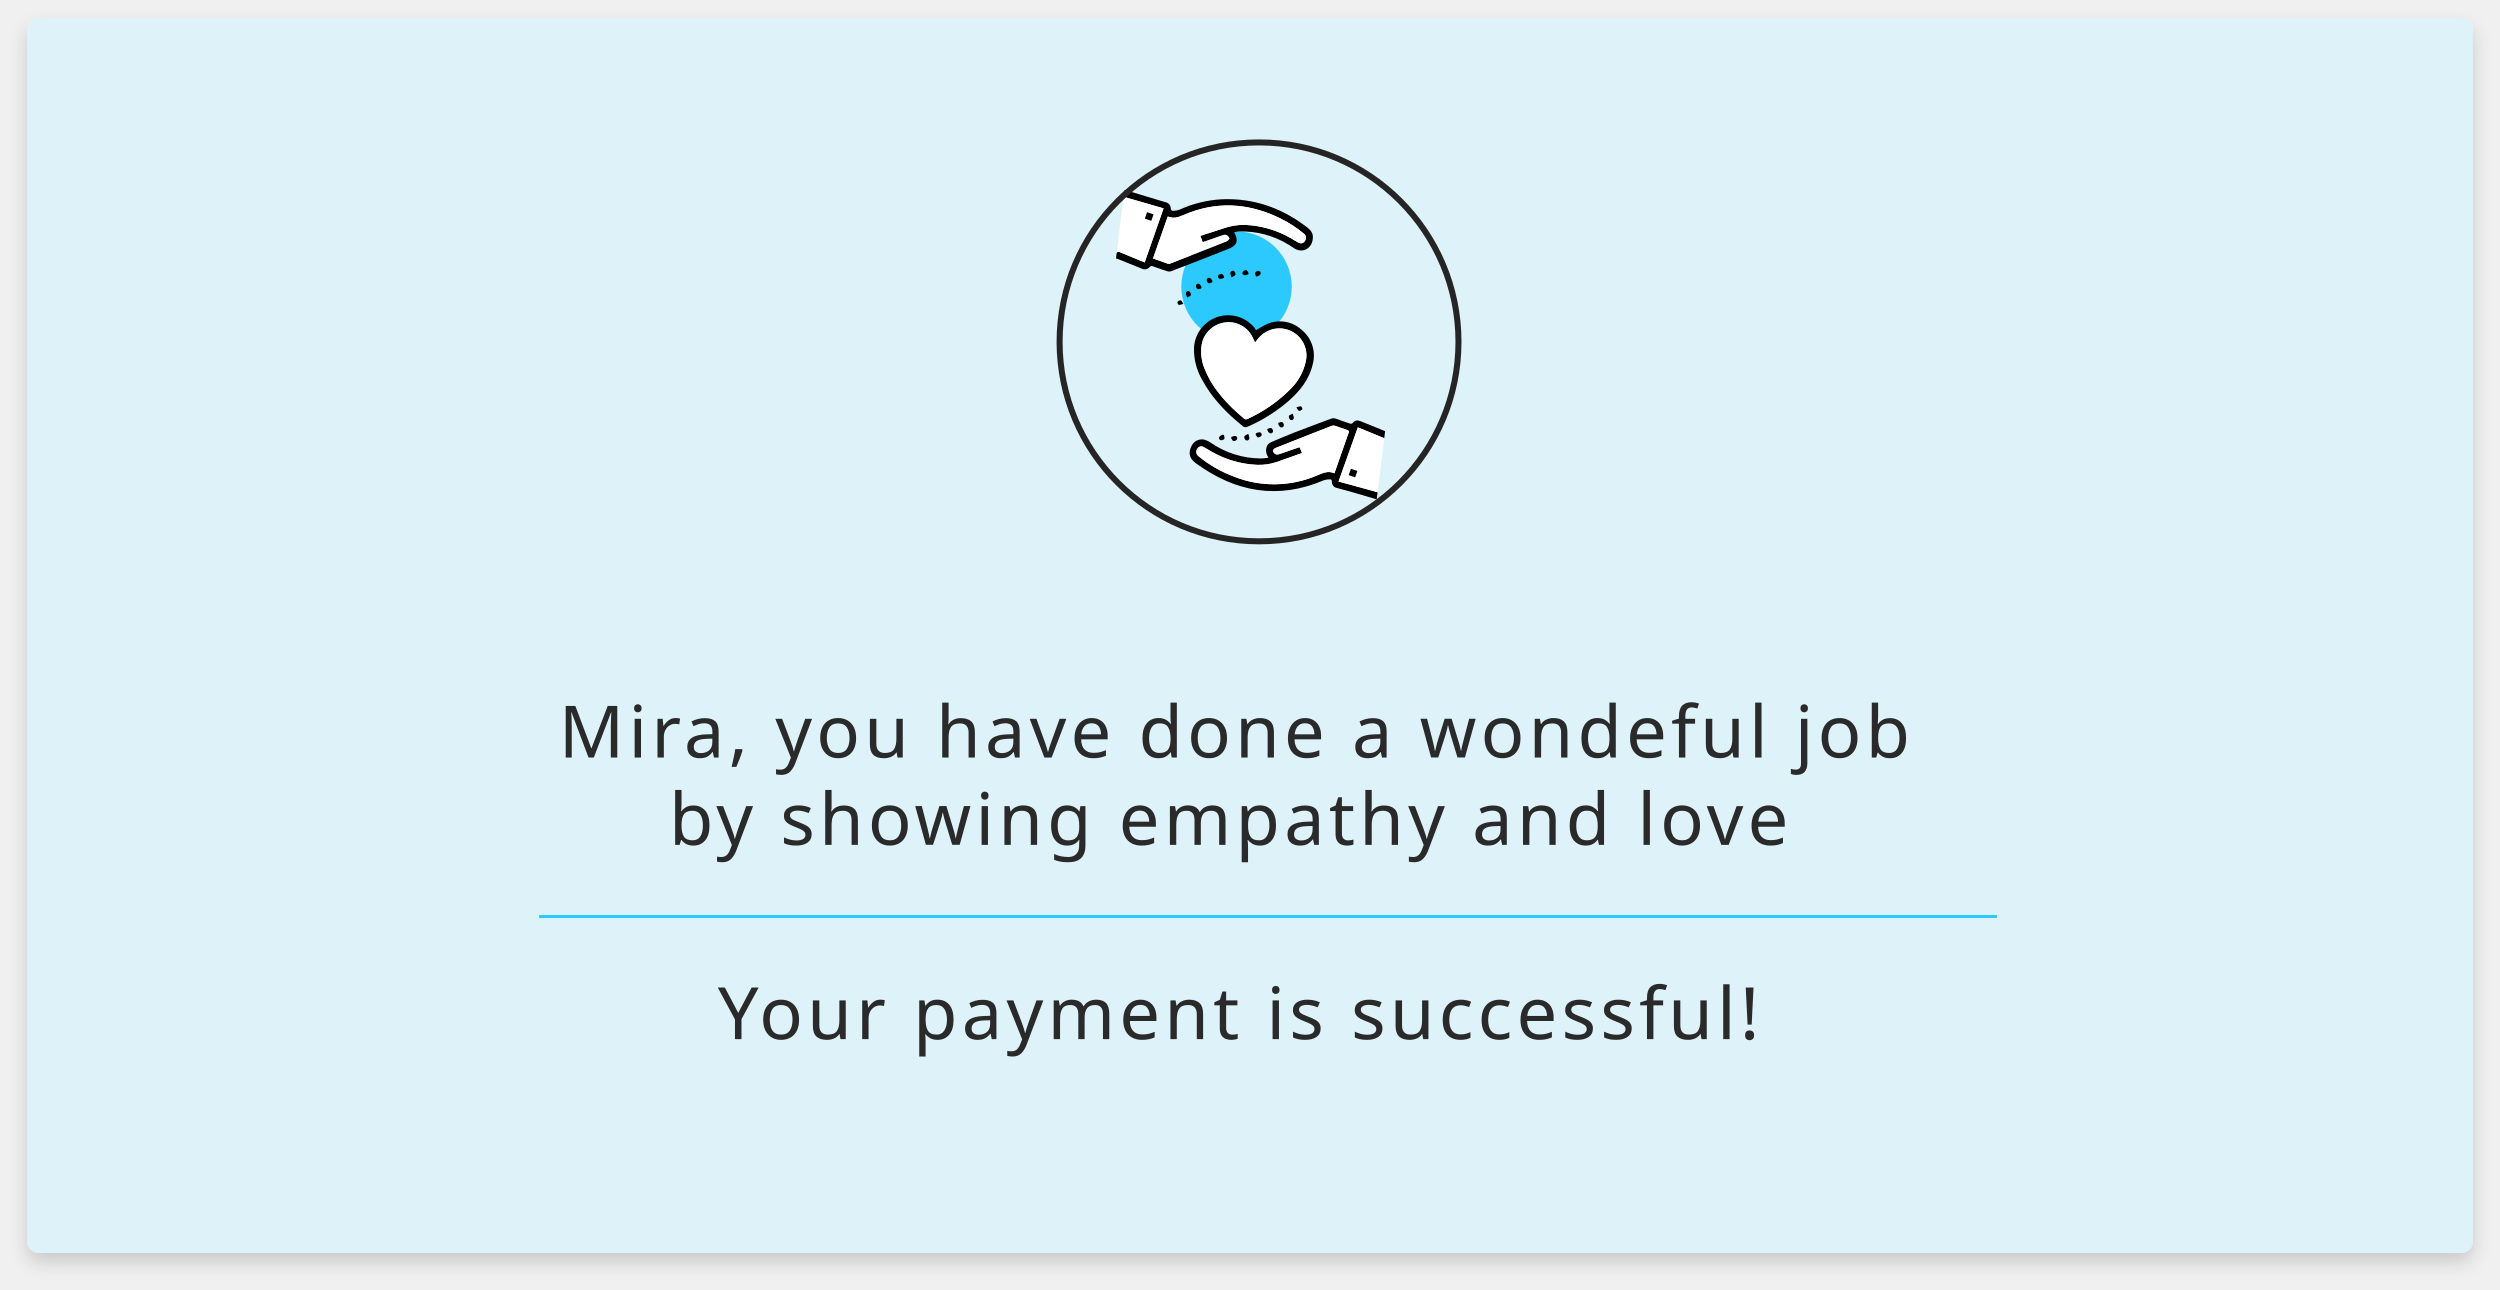
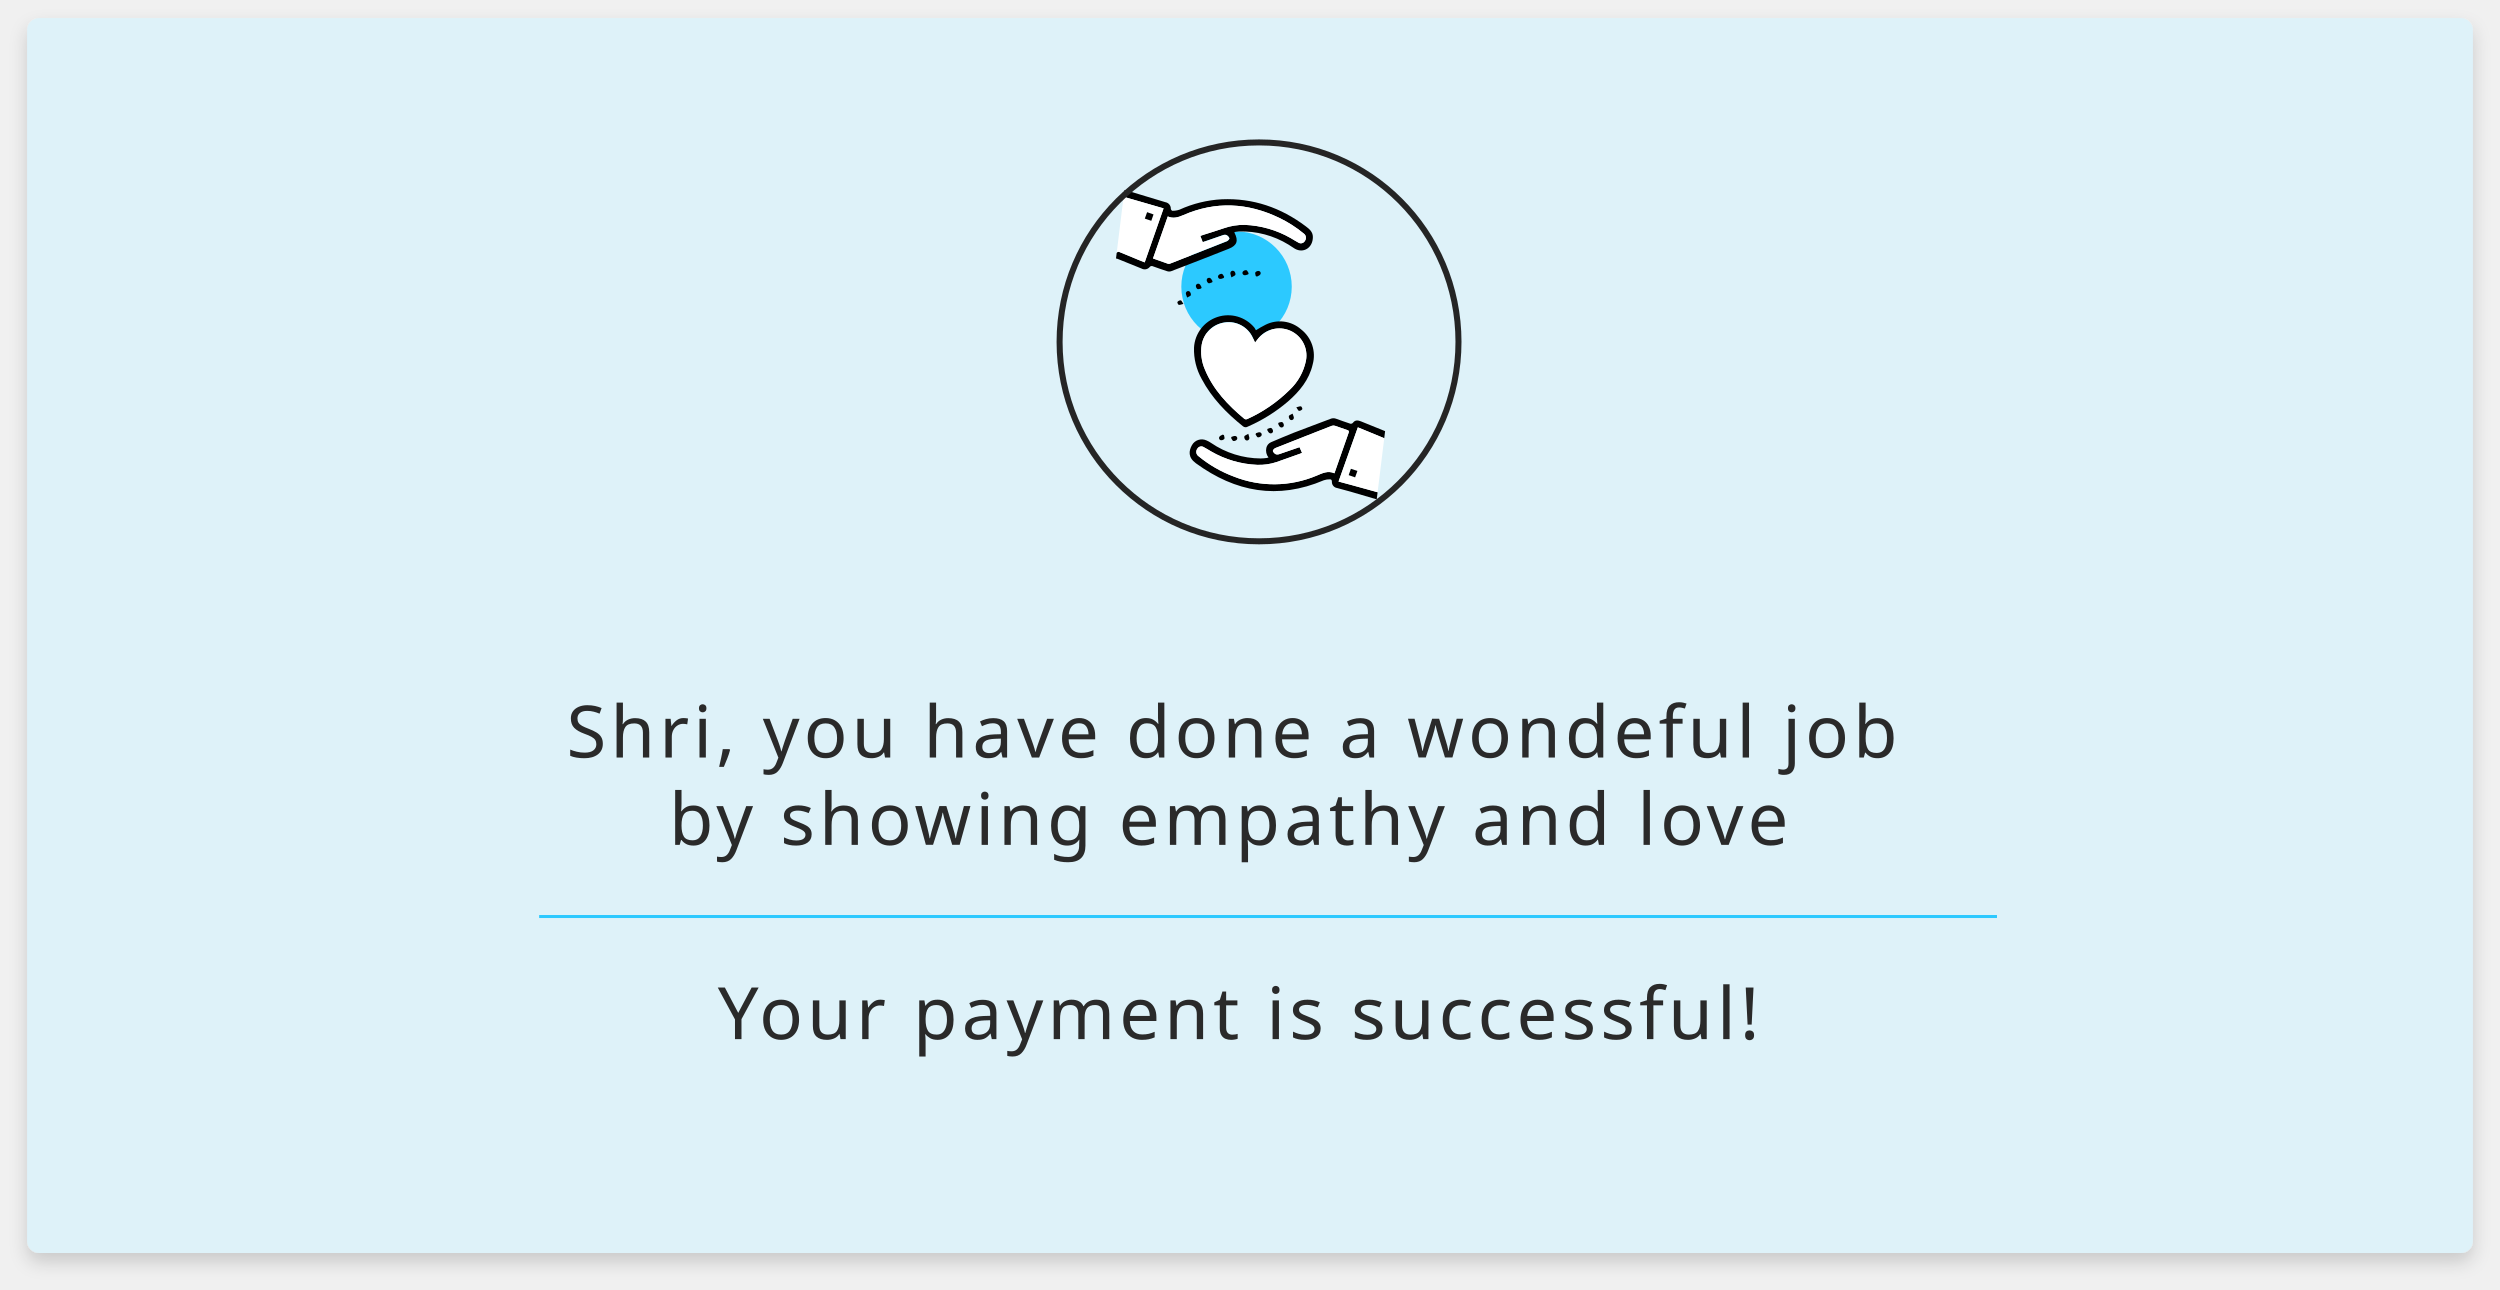
<svg xmlns="http://www.w3.org/2000/svg" viewBox="0 0 830 428">
  <defs>
-     <style>.a,.d,.i{fill:none;}.b{fill:#def2f9;}.c{fill:#2a2a2a;font-size:24px;font-family:Montserrat-Regular, Montserrat;letter-spacing:0.058em;}.d{stroke:#2cc9ff;}.e{fill:#2cc9ff;}.f{clip-path:url(#c);}.g,.h{fill-rule:evenodd;}.h{fill:#fff;}.i{stroke:#252525;stroke-width:2px;}.j{stroke:none;}.k{filter:url(#a);}</style>
-     <filter id="a" x="0" y="0" width="830" height="428" filterUnits="userSpaceOnUse">
+     <style>
+       .cls-1, .cls-4, .cls-9 {
+         fill: none;
+       }
+ 
+       .cls-2 {
+         fill: #def2f9;
+       }
+ 
+       .cls-3 {
+         fill: #2a2a2a;
+         font-size: 24px;
+         font-family: Montserrat-Regular, Montserrat;
+         letter-spacing: 0.058em;
+       }
+ 
+       .cls-4 {
+         stroke: #2cc9ff;
+       }
+ 
+       .cls-5 {
+         fill: #2cc9ff;
+       }
+ 
+       .cls-6 {
+         clip-path: url(#clip-path);
+       }
+ 
+       .cls-7, .cls-8 {
+         fill-rule: evenodd;
+       }
+ 
+       .cls-8 {
+         fill: #fff;
+       }
+ 
+       .cls-9 {
+         stroke: #252525;
+         stroke-width: 2px;
+       }
+ 
+       .cls-10 {
+         stroke: none;
+       }
+ 
+       .cls-11 {
+         filter: url(#Rectangle_537);
+       }
+     </style>
+     <filter id="Rectangle_537" x="0" y="0" width="830" height="428" filterUnits="userSpaceOnUse">
      <feOffset dy="3" input="SourceAlpha" />
-       <feGaussianBlur stdDeviation="3" result="b" />
+       <feGaussianBlur stdDeviation="3" result="blur" />
      <feFlood flood-opacity="0.161" />
-       <feComposite operator="in" in2="b" />
+       <feComposite operator="in" in2="blur" />
      <feComposite in="SourceGraphic" />
    </filter>
-     <clipPath id="c">
-       <path class="a" d="M0,0H95.666V94.94H0Z" />
+     <clipPath id="clip-path">
+       <path id="Path_4687" data-name="Path 4687" class="cls-1" d="M0,0H95.666V94.94H0Z" />
    </clipPath>
  </defs>
-   <g transform="translate(-545 -286.5)">
-     <g class="k" transform="matrix(1, 0, 0, 1, 545, 286.5)">
-       <rect class="b" width="812" height="410" rx="4" transform="translate(9 6)" />
-     </g>
-     <text class="c" transform="translate(962 538)">
-       <tspan x="-231.504" y="0">Mira, you have done a wondeful job</tspan>
-       <tspan x="-194.892" y="29">by showing empathy and love</tspan>
-     </text>
-     <path class="d" d="M22656.51,4468.889h484" transform="translate(-21932.51 -3878.105)" />
-     <text class="c" transform="translate(962 631.5)">
-       <tspan x="-178.704" y="0">Your payment is successful!</tspan>
-     </text>
-     <circle class="e" cx="18.332" cy="18.332" r="18.332" transform="translate(937.199 363.336)" />
-     <g transform="translate(918.482 348.121) rotate(7)">
-       <g class="f">
-         <g transform="translate(0 0)">
-           <path class="g" d="M26.87,13.528c.383-.19.674-.343.972-.481,2.154-1,4.33-1.944,6.457-2.992a19.909,19.909,0,0,1,6.8-1.965,33.236,33.236,0,0,1,15.613,2.485c.9.351,1.759.835,2.672,1.155a1.532,1.532,0,0,0,2.148-.78,1.724,1.724,0,0,0-.719-2.414A39.768,39.768,0,0,0,52.192,4.4C41.154.67,30.523,1.381,20.4,7.376c-1.556.921-3.126,1.63-5.039,1.055L12.195,22.875c1.82.406,3.505.794,5.2,1.146a1.133,1.133,0,0,0,.687-.166q8.91-4.814,17.8-9.671c.341-.187.766-.859.665-1.078a2.089,2.089,0,0,0-1.156-.94,1.841,1.841,0,0,0-1.194.247c-2.079.994-4.14,2.025-6.275,3.077L26.87,13.528M0,1.555a4.334,4.334,0,0,1,.8-.01q6.607,1.13,13.209,2.284a2.153,2.153,0,0,1,2.046,1.98c.055.236.429.6.593.573a7.076,7.076,0,0,0,2.3-.658A38.883,38.883,0,0,1,32.517.581c10.227-1.693,19.762.368,28.688,5.5,1.294.745,2.586,1.532,2.8,3.249.437,3.55-2.4,5.829-5.4,4.618-.786-.317-1.513-.781-2.295-1.11a29.6,29.6,0,0,0-16.917-2.327c-.475.084-.937.234-1.4.351,0,.114-.022.184,0,.221,1.675,2.493,1.4,4.085-1.2,5.519-6.019,3.311-12.086,6.533-18.151,9.759a2.139,2.139,0,0,1-1.3.135c-1.612-.3-3.211-.667-4.812-1.023A.875.875,0,0,0,11.4,25.9a2.148,2.148,0,0,1-2.589.755C6.059,25.9,3.3,25.172.539,24.44A3.7,3.7,0,0,0,0,24.376V22.55c.177-.5.481-.557.981-.413,2.161.624,4.334,1.2,6.5,1.8.689.188,1.38.37,2.128.569L13.649,5.941,0,3.745Z" />
+   <g id="Group_5719" data-name="Group 5719" transform="translate(-545 -286.5)">
+     <g id="Group_5718" data-name="Group 5718">
+       <g id="Group_5700" data-name="Group 5700">
+         <g class="cls-11" transform="matrix(1, 0, 0, 1, 545, 286.5)">
+           <rect id="Rectangle_537-2" data-name="Rectangle 537" class="cls-2" width="812" height="410" rx="4" transform="translate(9 6)" />
        </g>
-         <g transform="translate(32.1 67.986)">
-           <path class="g" d="M37.063,12.912c-.244.15-.391.255-.551.335-2.5,1.255-5,2.522-7.508,3.753a18.225,18.225,0,0,1-6.219,1.68A33.242,33.242,0,0,1,7.009,16.1c-.846-.334-1.648-.789-2.509-1.073a1.506,1.506,0,0,0-2.089.738,1.75,1.75,0,0,0,.667,2.43,40.915,40.915,0,0,0,12.452,5.286,36.164,36.164,0,0,0,27.248-3.644c1.8-1.017,3.525-2.227,5.789-1.5C49.6,13.6,50.6,8.962,51.621,4.332c.1-.478-.082-.655-.522-.748-1.429-.3-2.848-.647-4.281-.924a1.683,1.683,0,0,0-1.039.145Q36.9,7.584,28.061,12.428c-.343.189-.778.85-.679,1.066a2.012,2.012,0,0,0,1.144.957,2.045,2.045,0,0,0,1.278-.286c2.055-.976,4.091-1.99,6.207-3.026l1.052,1.773m26.5,12.306c-3.027-.5-6.053-1.016-9.083-1.5-1.47-.237-2.948-.431-4.423-.636a2.019,2.019,0,0,1-1.986-1.893c-.06-.546-.342-.742-.743-.678a5.8,5.8,0,0,0-1.974.554C30.99,29.4,16.727,28.544,2.523,20.645-.432,19-.294,16.78.457,14.883a3.741,3.741,0,0,1,4.657-2.191,8.384,8.384,0,0,1,1.6.641,29.494,29.494,0,0,0,16.969,3.1,18.936,18.936,0,0,0,1.964-.4,3.754,3.754,0,0,0,.558-.23,3.783,3.783,0,0,1-1.1-3.094,2.666,2.666,0,0,1,1.332-2.057c2.325-1.323,4.618-2.7,6.973-3.971C37.276,4.611,41.175,2.618,45.044.569A2.481,2.481,0,0,1,46.95.3c1.5.381,3.028.655,4.541.99a.936.936,0,0,0,1.2-.448c.585-.965,1.535-.954,2.512-.691q4.18,1.125,8.36,2.245V4.77L54.429,2.251l-4.17,18.64c2.469.355,4.836.69,7.2,1.037,2.036.3,4.071.611,6.106.917Z" />
+         <text id="Shri_you_have_done_a_wondeful_job_by_showing_empathy_and_love" data-name="Shri, you have done a wondeful job by showing empathy and love" class="cls-3" transform="translate(962 538)">
+           <tspan x="-228.912" y="0">Shri, you have done a wondeful job</tspan>
+           <tspan x="-194.892" y="29">by showing empathy and love</tspan>
+         </text>
+         <path id="Path_2908" data-name="Path 2908" class="cls-4" d="M22656.51,4468.889h484" transform="translate(-21932.51 -3878.105)" />
+         <text id="Your_payment_is_successful_" data-name="Your payment is successful!" class="cls-3" transform="translate(962 631.5)">
+           <tspan x="-178.704" y="0">Your payment is successful!</tspan>
+         </text>
+         <circle id="Ellipse_215" data-name="Ellipse 215" class="cls-5" cx="18.332" cy="18.332" r="18.332" transform="translate(937.199 363.336)" />
+         <g id="Group_5242" data-name="Group 5242" transform="translate(918.482 348.121) rotate(7)">
+           <g id="Group_5241" data-name="Group 5241" class="cls-6">
+             <g id="Group_5215" data-name="Group 5215" transform="translate(0 0)">
+               <path id="Path_4661" data-name="Path 4661" class="cls-7" d="M26.87,13.528c.383-.19.674-.343.972-.481,2.154-1,4.33-1.944,6.457-2.992a19.909,19.909,0,0,1,6.8-1.965,33.236,33.236,0,0,1,15.613,2.485c.9.351,1.759.835,2.672,1.155a1.532,1.532,0,0,0,2.148-.78,1.724,1.724,0,0,0-.719-2.414A39.768,39.768,0,0,0,52.192,4.4C41.154.67,30.523,1.381,20.4,7.376c-1.556.921-3.126,1.63-5.039,1.055L12.195,22.875c1.82.406,3.505.794,5.2,1.146a1.133,1.133,0,0,0,.687-.166q8.91-4.814,17.8-9.671c.341-.187.766-.859.665-1.078a2.089,2.089,0,0,0-1.156-.94,1.841,1.841,0,0,0-1.194.247c-2.079.994-4.14,2.025-6.275,3.077L26.87,13.528M0,1.555a4.334,4.334,0,0,1,.8-.01q6.607,1.13,13.209,2.284a2.153,2.153,0,0,1,2.046,1.98c.055.236.429.6.593.573a7.076,7.076,0,0,0,2.3-.658A38.883,38.883,0,0,1,32.517.581c10.227-1.693,19.762.368,28.688,5.5,1.294.745,2.586,1.532,2.8,3.249.437,3.55-2.4,5.829-5.4,4.618-.786-.317-1.513-.781-2.295-1.11a29.6,29.6,0,0,0-16.917-2.327c-.475.084-.937.234-1.4.351,0,.114-.022.184,0,.221,1.675,2.493,1.4,4.085-1.2,5.519-6.019,3.311-12.086,6.533-18.151,9.759a2.139,2.139,0,0,1-1.3.135c-1.612-.3-3.211-.667-4.812-1.023A.875.875,0,0,0,11.4,25.9a2.148,2.148,0,0,1-2.589.755C6.059,25.9,3.3,25.172.539,24.44A3.7,3.7,0,0,0,0,24.376V22.55c.177-.5.481-.557.981-.413,2.161.624,4.334,1.2,6.5,1.8.689.188,1.38.37,2.128.569L13.649,5.941,0,3.745Z" />
+             </g>
+             <g id="Group_5216" data-name="Group 5216" transform="translate(32.1 67.986)">
+               <path id="Path_4662" data-name="Path 4662" class="cls-7" d="M37.063,12.912c-.244.15-.391.255-.551.335-2.5,1.255-5,2.522-7.508,3.753a18.225,18.225,0,0,1-6.219,1.68A33.242,33.242,0,0,1,7.009,16.1c-.846-.334-1.648-.789-2.509-1.073a1.506,1.506,0,0,0-2.089.738,1.75,1.75,0,0,0,.667,2.43,40.915,40.915,0,0,0,12.452,5.286,36.164,36.164,0,0,0,27.248-3.644c1.8-1.017,3.525-2.227,5.789-1.5C49.6,13.6,50.6,8.962,51.621,4.332c.1-.478-.082-.655-.522-.748-1.429-.3-2.848-.647-4.281-.924a1.683,1.683,0,0,0-1.039.145Q36.9,7.584,28.061,12.428c-.343.189-.778.85-.679,1.066a2.012,2.012,0,0,0,1.144.957,2.045,2.045,0,0,0,1.278-.286c2.055-.976,4.091-1.99,6.207-3.026l1.052,1.773m26.5,12.306c-3.027-.5-6.053-1.016-9.083-1.5-1.47-.237-2.948-.431-4.423-.636a2.019,2.019,0,0,1-1.986-1.893c-.06-.546-.342-.742-.743-.678a5.8,5.8,0,0,0-1.974.554C30.99,29.4,16.727,28.544,2.523,20.645-.432,19-.294,16.78.457,14.883a3.741,3.741,0,0,1,4.657-2.191,8.384,8.384,0,0,1,1.6.641,29.494,29.494,0,0,0,16.969,3.1,18.936,18.936,0,0,0,1.964-.4,3.754,3.754,0,0,0,.558-.23,3.783,3.783,0,0,1-1.1-3.094,2.666,2.666,0,0,1,1.332-2.057c2.325-1.323,4.618-2.7,6.973-3.971C37.276,4.611,41.175,2.618,45.044.569A2.481,2.481,0,0,1,46.95.3c1.5.381,3.028.655,4.541.99a.936.936,0,0,0,1.2-.448c.585-.965,1.535-.954,2.512-.691q4.18,1.125,8.36,2.245V4.77L54.429,2.251l-4.17,18.64c2.469.355,4.836.69,7.2,1.037,2.036.3,4.071.611,6.106.917Z" />
+             </g>
+             <g id="Group_5217" data-name="Group 5217" transform="translate(0 3.745)">
+               <path id="Path_4663" data-name="Path 4663" class="cls-8" d="M10.576,4.6l-2.2-.486-.5,2.206,2.224.46.469-2.18M0,0,13.649,2.2,9.613,20.757c-.748-.2-1.439-.381-2.128-.569-2.17-.593-4.344-1.171-6.5-1.8-.5-.144-.8-.084-.981.413Z" />
+             </g>
+             <g id="Group_5218" data-name="Group 5218" transform="translate(82.359 70.237)">
+               <path id="Path_4664" data-name="Path 4664" class="cls-8" d="M5.283,16.591l.5-2.212L3.56,13.936l-.47,2.178,2.194.478m8.024,4c-2.035-.306-4.07-.619-6.106-.917-2.365-.347-4.732-.682-7.2-1.037L4.17,0l9.137,2.519Z" />
+             </g>
+             <g id="Group_5219" data-name="Group 5219" transform="translate(29.286 38.39)">
+               <path id="Path_4665" data-name="Path 4665" class="cls-7" d="M19.943,8.061c-.4-.633-.7-1.122-1.008-1.607a8.8,8.8,0,0,0-9.763-3.8,9.017,9.017,0,0,0-6.731,8.257,14.86,14.86,0,0,0,2.042,8.028c3.579,6.361,9.031,10.83,15.045,14.707a1,1,0,0,0,.884-.03A48.264,48.264,0,0,0,33.26,22.252,18.391,18.391,0,0,0,37.445,11.93,9,9,0,0,0,20.679,6.84c-.219.359-.435.721-.736,1.222m-.212-4.088a35,35,0,0,1,2.943-2.2,10.633,10.633,0,0,1,11.9.09,11,11,0,0,1,5.241,11.073c-.541,5.237-3.244,9.421-6.642,13.217a53.113,53.113,0,0,1-12.219,9.9,1.355,1.355,0,0,1-1.594.1c-6-3.713-11.436-8.055-15.511-13.9A19.953,19.953,0,0,1,.031,12.226,11.334,11.334,0,0,1,19.168,3.221a5.134,5.134,0,0,1,.564.752" />
+             </g>
+             <g id="Group_5220" data-name="Group 5220" transform="translate(12.195 2.11)">
+               <path id="Path_4666" data-name="Path 4666" class="cls-8" d="M14.675,11.418,15.72,13.38C17.856,12.328,19.917,11.3,22,10.3a1.841,1.841,0,0,1,1.194-.247,2.089,2.089,0,0,1,1.156.94c.1.218-.324.89-.665,1.078q-8.875,4.877-17.8,9.671a1.133,1.133,0,0,1-.687.166c-1.692-.352-3.377-.739-5.2-1.146L3.164,6.321C5.076,6.9,6.646,6.187,8.2,5.266,18.328-.729,28.959-1.44,40,2.292a39.768,39.768,0,0,1,8.617,4.134,1.724,1.724,0,0,1,.719,2.414,1.532,1.532,0,0,1-2.148.78c-.914-.32-1.768-.8-2.672-1.155A33.236,33.236,0,0,0,28.9,5.98a19.909,19.909,0,0,0-6.8,1.965c-2.127,1.048-4.3,2-6.457,2.992-.3.138-.589.29-.972.481" />
+             </g>
+             <g id="Group_5221" data-name="Group 5221" transform="translate(34.279 70.62)">
+               <path id="Path_4667" data-name="Path 4667" class="cls-8" d="M34.885,10.278,33.833,8.5c-2.116,1.036-4.152,2.05-6.207,3.026a2.045,2.045,0,0,1-1.278.286A2.012,2.012,0,0,1,25.2,10.86c-.1-.216.336-.877.679-1.066Q34.717,4.938,43.6.171A1.683,1.683,0,0,1,44.64.027c1.433.277,2.852.624,4.281.924.44.092.627.27.522.748-1.017,4.63-2.022,9.263-3.055,14.011-2.264-.73-3.984.48-5.789,1.5A36.164,36.164,0,0,1,13.351,20.85,40.915,40.915,0,0,1,.9,15.564a1.75,1.75,0,0,1-.667-2.43A1.506,1.506,0,0,1,2.321,12.4c.86.284,1.663.739,2.509,1.073a33.242,33.242,0,0,0,15.777,2.576,18.225,18.225,0,0,0,6.219-1.68c2.513-1.231,5.007-2.5,7.508-3.753.16-.08.307-.185.551-.335" />
+             </g>
+             <g id="Group_5222" data-name="Group 5222" transform="translate(7.883 7.863)">
+               <path id="Path_4668" data-name="Path 4668" class="cls-7" d="M2.693.486l-.469,2.18L0,2.206.5,0l2.2.486" />
+             </g>
+             <g id="Group_5223" data-name="Group 5223" transform="translate(85.449 84.173)">
+               <path id="Path_4669" data-name="Path 4669" class="cls-7" d="M2.194,2.655,0,2.178.47,0,2.695.443l-.5,2.212" />
+             </g>
+             <g id="Group_5224" data-name="Group 5224" transform="translate(31.715 40.741)">
+               <path id="Path_4670" data-name="Path 4670" class="cls-8" d="M17.514,5.711c.3-.5.516-.862.736-1.222A9,9,0,0,1,35.016,9.58,18.391,18.391,0,0,1,30.831,19.9,48.264,48.264,0,0,1,17.984,31.268a1,1,0,0,1-.884.03C11.085,27.421,5.634,22.951,2.054,16.591A14.86,14.86,0,0,1,.013,8.563,9.017,9.017,0,0,1,6.743.306a8.8,8.8,0,0,1,9.763,3.8c.309.485.611.974,1.008,1.607" />
+             </g>
+             <g id="Group_5225" data-name="Group 5225" transform="translate(38.268 23.673)">
+               <path id="Path_4671" data-name="Path 4671" class="cls-7" d="M.53,2.26C.268,1.539-.05,1.1.007.717A.786.786,0,0,1,1.18.107a1.341,1.341,0,0,1,.563,1.125c-.065.327-.621.555-1.214,1.027" />
+             </g>
+             <g id="Group_5226" data-name="Group 5226" transform="translate(30.751 26.974)">
+               <path id="Path_4672" data-name="Path 4672" class="cls-7" d="M1.9,1.372c-.4.164-.87.538-1.183.436A1.333,1.333,0,0,1,0,.775.776.776,0,0,1,1.11.069c.361.146.594.607.884.926L1.9,1.372" />
+             </g>
+             <g id="Group_5227" data-name="Group 5227" transform="translate(46.452 22.71)">
+               <path id="Path_4673" data-name="Path 4673" class="cls-7" d="M.314,1.8C.2,1.393-.1.9.034.6A1.331,1.331,0,0,1,1.113,0a.748.748,0,0,1,.592,1.153c-.176.339-.644.527-.982.782L.314,1.8" />
+             </g>
+             <g id="Group_5228" data-name="Group 5228" transform="translate(34.345 25.155)">
+               <path id="Path_4674" data-name="Path 4674" class="cls-7" d="M1.948,1.29c-.4.162-.8.482-1.183.449A.758.758,0,0,1,.092.625,1.34,1.34,0,0,1,1.168,0c.322.04.583.57.872.884l-.092.4" />
+             </g>
+             <g id="Group_5229" data-name="Group 5229" transform="translate(42.246 22.953)">
+               <path id="Path_4675" data-name="Path 4675" class="cls-7" d="M1.965,1.3c-.4.158-.816.469-1.2.438A.77.77,0,0,1,.088.612,1.34,1.34,0,0,1,1.188,0c.326.045.582.586.868.909L1.965,1.3" />
+             </g>
+             <g id="Group_5230" data-name="Group 5230" transform="translate(24.429 32.192)">
+               <path id="Path_4676" data-name="Path 4676" class="cls-7" d="M.6,2.185C.305,1.506-.041,1.093,0,.727A.778.778,0,0,1,1.167.1a1.43,1.43,0,0,1,.56,1.145c-.017.266-.569.5-1.127.936" />
+             </g>
+             <g id="Group_5231" data-name="Group 5231" transform="translate(27.419 29.364)">
+               <path id="Path_4677" data-name="Path 4677" class="cls-7" d="M1.831,1.477c-.408.12-.9.437-1.2.306A1.339,1.339,0,0,1,0,.705.767.767,0,0,1,1.16.1c.343.167.537.641.8.978l-.126.4" />
+             </g>
+             <g id="Group_5232" data-name="Group 5232" transform="translate(21.988 35.537)">
+               <path id="Path_4678" data-name="Path 4678" class="cls-7" d="M2.063,1.083c-.7.25-1.129.541-1.512.49C.319,1.542-.078.841.013.688A1.427,1.427,0,0,1,1.029,0c.284.009.55.547,1.034,1.082" />
+             </g>
+             <g id="Group_5233" data-name="Group 5233" transform="translate(49.471 76.802)">
+               <path id="Path_4679" data-name="Path 4679" class="cls-7" d="M1.223,0c.262.721.58,1.159.524,1.543a.786.786,0,0,1-1.174.61A1.341,1.341,0,0,1,.009,1.028C.074.7.631.472,1.223,0" />
+             </g>
+             <g id="Group_5234" data-name="Group 5234" transform="translate(56.747 73.936)">
+               <path id="Path_4680" data-name="Path 4680" class="cls-7" d="M.091.453c.4-.164.87-.538,1.183-.436a1.333,1.333,0,0,1,.72,1.032.776.776,0,0,1-1.11.706C.523,1.61.29,1.149,0,.83L.091.453" />
+             </g>
+             <g id="Group_5235" data-name="Group 5235" transform="translate(41.226 78.087)">
+               <path id="Path_4681" data-name="Path 4681" class="cls-7" d="M1.5.137c.111.408.415.9.28,1.2a1.331,1.331,0,0,1-1.079.6A.748.748,0,0,1,.109.782C.285.443.754.255,1.091,0L1.5.137" />
+             </g>
+             <g id="Group_5236" data-name="Group 5236" transform="translate(53.108 75.838)">
+               <path id="Path_4682" data-name="Path 4682" class="cls-7" d="M.092.452C.488.289.9-.03,1.275,0a.758.758,0,0,1,.673,1.115,1.34,1.34,0,0,1-1.076.621C.55,1.7.289,1.169,0,.855l.092-.4" />
+             </g>
+             <g id="Group_5237" data-name="Group 5237" transform="translate(45.19 78.042)">
+               <path id="Path_4683" data-name="Path 4683" class="cls-7" d="M.092.44C.494.283.908-.029,1.294,0a.77.77,0,0,1,.675,1.126,1.34,1.34,0,0,1-1.1.607C.543,1.689.287,1.149,0,.826L.092.44" />
+             </g>
+             <g id="Group_5238" data-name="Group 5238" transform="translate(63.335 68.358)">
+               <path id="Path_4684" data-name="Path 4684" class="cls-7" d="M1.129,0c.3.678.641,1.092.6,1.458a.778.778,0,0,1-1.163.623A1.43,1.43,0,0,1,0,.936C.019.67.57.44,1.129,0" />
+             </g>
+             <g id="Group_5239" data-name="Group 5239" transform="translate(60.117 71.556)">
+               <path id="Path_4685" data-name="Path 4685" class="cls-7" d="M.126.337c.408-.12.9-.437,1.2-.306a1.339,1.339,0,0,1,.629,1.078A.767.767,0,0,1,.8,1.717C.454,1.55.26,1.076,0,.739l.126-.4" />
+             </g>
+             <g id="Group_5240" data-name="Group 5240" transform="translate(65.441 65.619)">
+               <path id="Path_4686" data-name="Path 4686" class="cls-7" d="M0,.5C.7.245,1.129-.045,1.512.006c.232.031.629.732.537.885a1.427,1.427,0,0,1-1.015.688C.749,1.569.484,1.032,0,.5" />
+             </g>
+           </g>
        </g>
-         <g transform="translate(0 3.745)">
-           <path class="h" d="M10.576,4.6l-2.2-.486-.5,2.206,2.224.46.469-2.18M0,0,13.649,2.2,9.613,20.757c-.748-.2-1.439-.381-2.128-.569-2.17-.593-4.344-1.171-6.5-1.8-.5-.144-.8-.084-.981.413Z" />
-         </g>
-         <g transform="translate(82.359 70.237)">
-           <path class="h" d="M5.283,16.591l.5-2.212L3.56,13.936l-.47,2.178,2.194.478m8.024,4c-2.035-.306-4.07-.619-6.106-.917-2.365-.347-4.732-.682-7.2-1.037L4.17,0l9.137,2.519Z" />
-         </g>
-         <g transform="translate(29.286 38.39)">
-           <path class="g" d="M19.943,8.061c-.4-.633-.7-1.122-1.008-1.607a8.8,8.8,0,0,0-9.763-3.8,9.017,9.017,0,0,0-6.731,8.257,14.86,14.86,0,0,0,2.042,8.028c3.579,6.361,9.031,10.83,15.045,14.707a1,1,0,0,0,.884-.03A48.264,48.264,0,0,0,33.26,22.252,18.391,18.391,0,0,0,37.445,11.93,9,9,0,0,0,20.679,6.84c-.219.359-.435.721-.736,1.222m-.212-4.088a35,35,0,0,1,2.943-2.2,10.633,10.633,0,0,1,11.9.09,11,11,0,0,1,5.241,11.073c-.541,5.237-3.244,9.421-6.642,13.217a53.113,53.113,0,0,1-12.219,9.9,1.355,1.355,0,0,1-1.594.1c-6-3.713-11.436-8.055-15.511-13.9A19.953,19.953,0,0,1,.031,12.226,11.334,11.334,0,0,1,19.168,3.221a5.134,5.134,0,0,1,.564.752" />
-         </g>
-         <g transform="translate(12.195 2.11)">
-           <path class="h" d="M14.675,11.418,15.72,13.38C17.856,12.328,19.917,11.3,22,10.3a1.841,1.841,0,0,1,1.194-.247,2.089,2.089,0,0,1,1.156.94c.1.218-.324.89-.665,1.078q-8.875,4.877-17.8,9.671a1.133,1.133,0,0,1-.687.166c-1.692-.352-3.377-.739-5.2-1.146L3.164,6.321C5.076,6.9,6.646,6.187,8.2,5.266,18.328-.729,28.959-1.44,40,2.292a39.768,39.768,0,0,1,8.617,4.134,1.724,1.724,0,0,1,.719,2.414,1.532,1.532,0,0,1-2.148.78c-.914-.32-1.768-.8-2.672-1.155A33.236,33.236,0,0,0,28.9,5.98a19.909,19.909,0,0,0-6.8,1.965c-2.127,1.048-4.3,2-6.457,2.992-.3.138-.589.29-.972.481" />
-         </g>
-         <g transform="translate(34.279 70.62)">
-           <path class="h" d="M34.885,10.278,33.833,8.5c-2.116,1.036-4.152,2.05-6.207,3.026a2.045,2.045,0,0,1-1.278.286A2.012,2.012,0,0,1,25.2,10.86c-.1-.216.336-.877.679-1.066Q34.717,4.938,43.6.171A1.683,1.683,0,0,1,44.64.027c1.433.277,2.852.624,4.281.924.44.092.627.27.522.748-1.017,4.63-2.022,9.263-3.055,14.011-2.264-.73-3.984.48-5.789,1.5A36.164,36.164,0,0,1,13.351,20.85,40.915,40.915,0,0,1,.9,15.564a1.75,1.75,0,0,1-.667-2.43A1.506,1.506,0,0,1,2.321,12.4c.86.284,1.663.739,2.509,1.073a33.242,33.242,0,0,0,15.777,2.576,18.225,18.225,0,0,0,6.219-1.68c2.513-1.231,5.007-2.5,7.508-3.753.16-.08.307-.185.551-.335" />
-         </g>
-         <g transform="translate(7.883 7.863)">
-           <path class="g" d="M2.693.486l-.469,2.18L0,2.206.5,0l2.2.486" />
-         </g>
-         <g transform="translate(85.449 84.173)">
-           <path class="g" d="M2.194,2.655,0,2.178.47,0,2.695.443l-.5,2.212" />
-         </g>
-         <g transform="translate(31.715 40.741)">
-           <path class="h" d="M17.514,5.711c.3-.5.516-.862.736-1.222A9,9,0,0,1,35.016,9.58,18.391,18.391,0,0,1,30.831,19.9,48.264,48.264,0,0,1,17.984,31.268a1,1,0,0,1-.884.03C11.085,27.421,5.634,22.951,2.054,16.591A14.86,14.86,0,0,1,.013,8.563,9.017,9.017,0,0,1,6.743.306a8.8,8.8,0,0,1,9.763,3.8c.309.485.611.974,1.008,1.607" />
-         </g>
-         <g transform="translate(38.268 23.673)">
-           <path class="g" d="M.53,2.26C.268,1.539-.05,1.1.007.717A.786.786,0,0,1,1.18.107a1.341,1.341,0,0,1,.563,1.125c-.065.327-.621.555-1.214,1.027" />
-         </g>
-         <g transform="translate(30.751 26.974)">
-           <path class="g" d="M1.9,1.372c-.4.164-.87.538-1.183.436A1.333,1.333,0,0,1,0,.775.776.776,0,0,1,1.11.069c.361.146.594.607.884.926L1.9,1.372" />
-         </g>
-         <g transform="translate(46.452 22.71)">
-           <path class="g" d="M.314,1.8C.2,1.393-.1.9.034.6A1.331,1.331,0,0,1,1.113,0a.748.748,0,0,1,.592,1.153c-.176.339-.644.527-.982.782L.314,1.8" />
-         </g>
-         <g transform="translate(34.345 25.155)">
-           <path class="g" d="M1.948,1.29c-.4.162-.8.482-1.183.449A.758.758,0,0,1,.092.625,1.34,1.34,0,0,1,1.168,0c.322.04.583.57.872.884l-.092.4" />
-         </g>
-         <g transform="translate(42.246 22.953)">
-           <path class="g" d="M1.965,1.3c-.4.158-.816.469-1.2.438A.77.77,0,0,1,.088.612,1.34,1.34,0,0,1,1.188,0c.326.045.582.586.868.909L1.965,1.3" />
-         </g>
-         <g transform="translate(24.429 32.192)">
-           <path class="g" d="M.6,2.185C.305,1.506-.041,1.093,0,.727A.778.778,0,0,1,1.167.1a1.43,1.43,0,0,1,.56,1.145c-.017.266-.569.5-1.127.936" />
-         </g>
-         <g transform="translate(27.419 29.364)">
-           <path class="g" d="M1.831,1.477c-.408.12-.9.437-1.2.306A1.339,1.339,0,0,1,0,.705.767.767,0,0,1,1.16.1c.343.167.537.641.8.978l-.126.4" />
-         </g>
-         <g transform="translate(21.988 35.537)">
-           <path class="g" d="M2.063,1.083c-.7.25-1.129.541-1.512.49C.319,1.542-.078.841.013.688A1.427,1.427,0,0,1,1.029,0c.284.009.55.547,1.034,1.082" />
-         </g>
-         <g transform="translate(49.471 76.802)">
-           <path class="g" d="M1.223,0c.262.721.58,1.159.524,1.543a.786.786,0,0,1-1.174.61A1.341,1.341,0,0,1,.009,1.028C.074.7.631.472,1.223,0" />
-         </g>
-         <g transform="translate(56.747 73.936)">
-           <path class="g" d="M.091.453c.4-.164.87-.538,1.183-.436a1.333,1.333,0,0,1,.72,1.032.776.776,0,0,1-1.11.706C.523,1.61.29,1.149,0,.83L.091.453" />
-         </g>
-         <g transform="translate(41.226 78.087)">
-           <path class="g" d="M1.5.137c.111.408.415.9.28,1.2a1.331,1.331,0,0,1-1.079.6A.748.748,0,0,1,.109.782C.285.443.754.255,1.091,0L1.5.137" />
-         </g>
-         <g transform="translate(53.108 75.838)">
-           <path class="g" d="M.092.452C.488.289.9-.03,1.275,0a.758.758,0,0,1,.673,1.115,1.34,1.34,0,0,1-1.076.621C.55,1.7.289,1.169,0,.855l.092-.4" />
-         </g>
-         <g transform="translate(45.19 78.042)">
-           <path class="g" d="M.092.44C.494.283.908-.029,1.294,0a.77.77,0,0,1,.675,1.126,1.34,1.34,0,0,1-1.1.607C.543,1.689.287,1.149,0,.826L.092.44" />
-         </g>
-         <g transform="translate(63.335 68.358)">
-           <path class="g" d="M1.129,0c.3.678.641,1.092.6,1.458a.778.778,0,0,1-1.163.623A1.43,1.43,0,0,1,0,.936C.019.67.57.44,1.129,0" />
-         </g>
-         <g transform="translate(60.117 71.556)">
-           <path class="g" d="M.126.337c.408-.12.9-.437,1.2-.306a1.339,1.339,0,0,1,.629,1.078A.767.767,0,0,1,.8,1.717C.454,1.55.26,1.076,0,.739l.126-.4" />
-         </g>
-         <g transform="translate(65.441 65.619)">
-           <path class="g" d="M0,.5C.7.245,1.129-.045,1.512.006c.232.031.629.732.537.885a1.427,1.427,0,0,1-1.015.688C.749,1.569.484,1.032,0,.5" />
+         <g id="Ellipse_216" data-name="Ellipse 216" class="cls-9" transform="translate(895.783 332.783)">
+           <circle class="cls-10" cx="67.217" cy="67.217" r="67.217" />
+           <circle class="cls-1" cx="67.217" cy="67.217" r="66.217" />
        </g>
      </g>
    </g>
-     <g class="i" transform="translate(895.783 332.783)">
-       <circle class="j" cx="67.217" cy="67.217" r="67.217" />
-       <circle class="a" cx="67.217" cy="67.217" r="66.217" />
-     </g>
  </g>
</svg>
